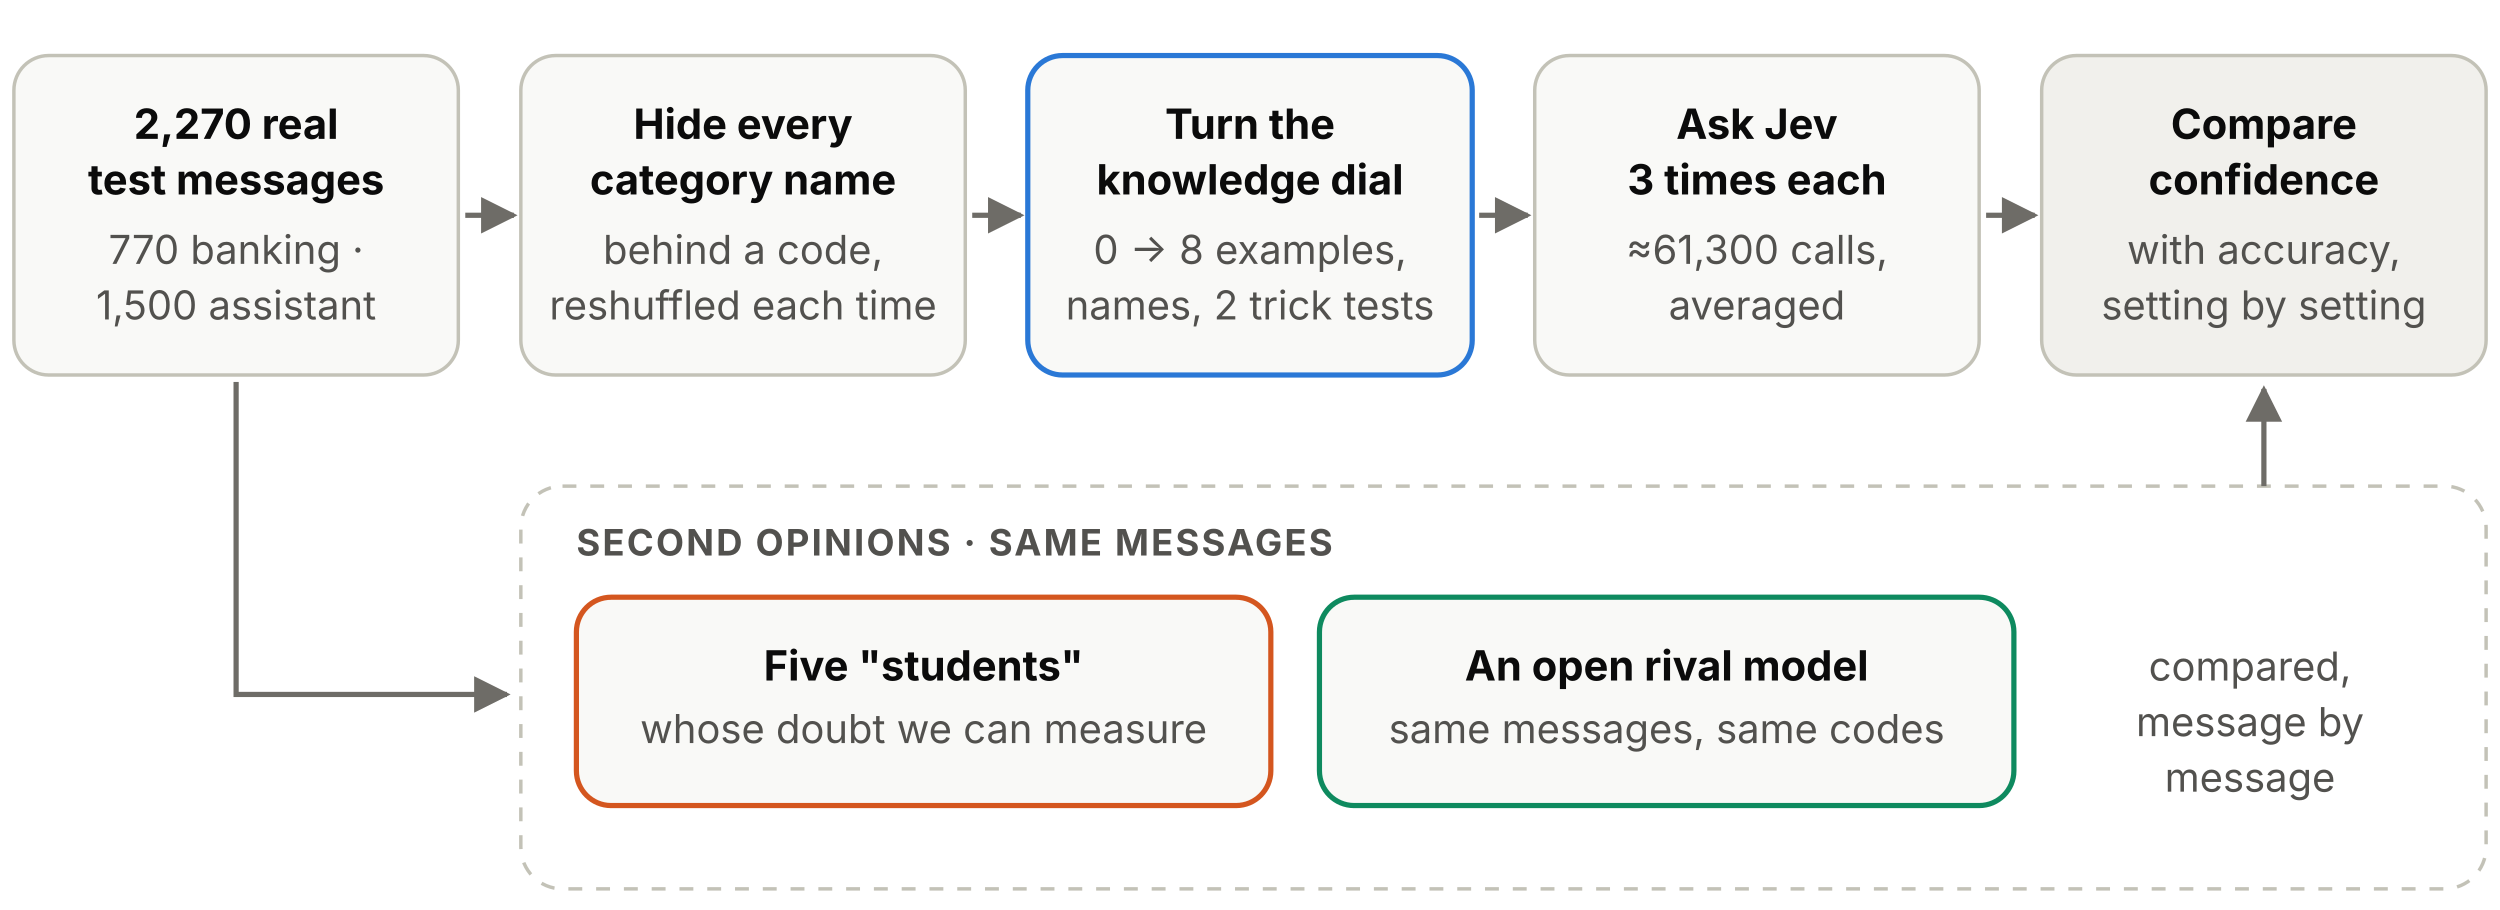
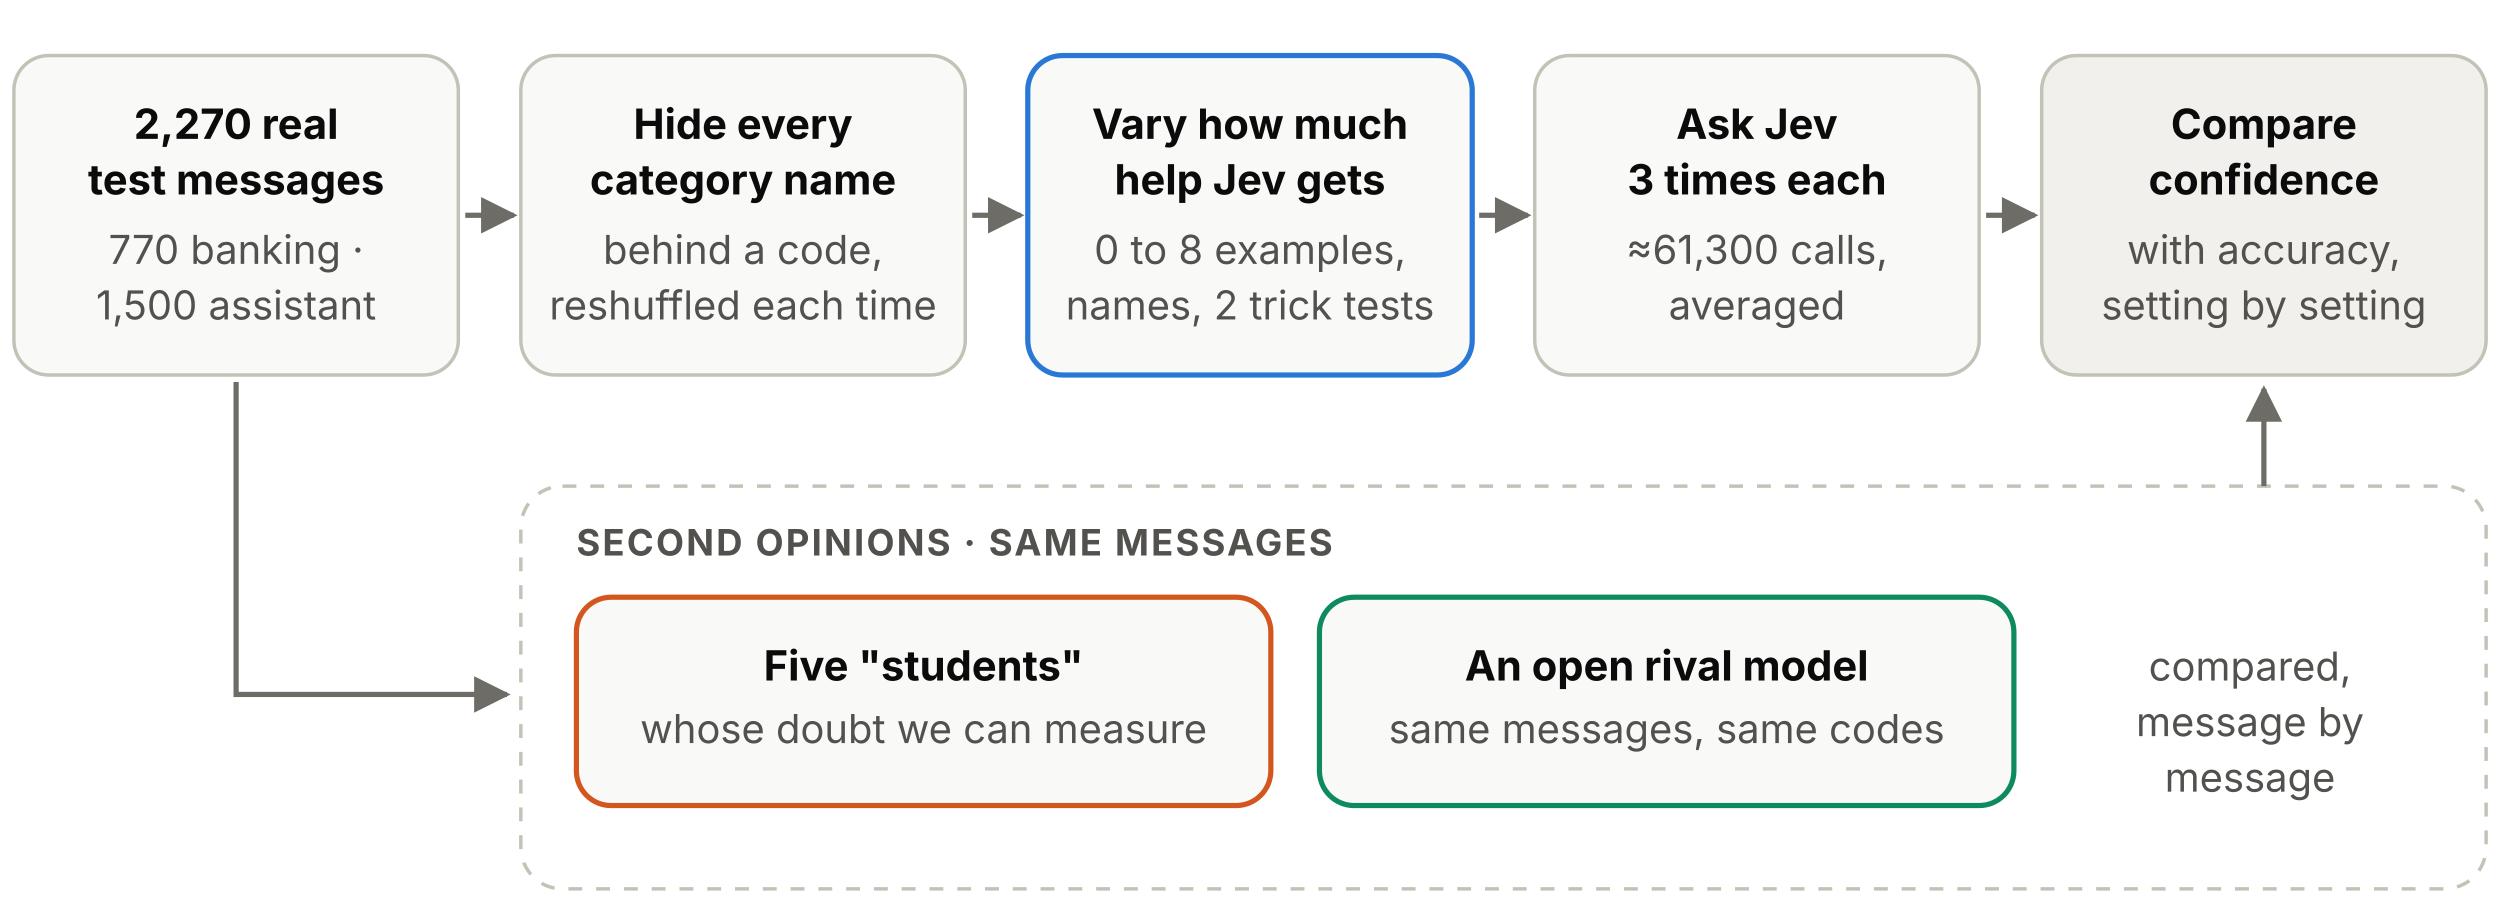
- <svg xmlns="http://www.w3.org/2000/svg" font-family="system-ui, -apple-system, &quot;Segoe UI&quot;, sans-serif" viewBox="0 0 720 262" role="img" aria-label="Pipeline diagram of the first stage: 2,270 real test messages; category names hidden behind codes reshuffled per message; nine knowledge settings; each asked three times, about 61,300 calls; confidence compared with accuracy in every setting. The same messages also go to a five-student ensemble and to an open rival model, and everything is compared message by message.">
+ <svg xmlns="http://www.w3.org/2000/svg" font-family="system-ui, -apple-system, &quot;Segoe UI&quot;, sans-serif" viewBox="0 0 720 262" role="img" aria-label="Pipeline diagram of the first stage: 2,270 real test messages; category names hidden behind codes reshuffled per message; nine settings for how much help Jev gets; each asked three times, about 61,300 calls; confidence compared with accuracy in every setting. The same messages also go to a five-student ensemble and to an open rival model, and everything is compared message by message.">
  <defs>
    <marker id="ah3" viewBox="0 0 10 10" refX="9" refY="5" markerWidth="7" markerHeight="7" orient="auto-start-reverse">
      <path d="M0,0 L10,5 L0,10 z" style="fill:#6e6c67" />
    </marker>
  </defs>
  <g font-size="11.5" style="fill:#0b0b0b">
    <g>
      <rect x="4" y="16" width="128" height="92" rx="10" style="fill:#f9f9f7;stroke:#c3c2b7" />
      <text x="68" y="40" text-anchor="middle" font-weight="700" font-size="12">2,270 real</text>
      <text x="68" y="56" text-anchor="middle" font-weight="700" font-size="12">test messages</text>
      <text x="68" y="76" text-anchor="middle" style="fill:#52514e">770 banking ·</text>
      <text x="68" y="92" text-anchor="middle" style="fill:#52514e">1,500 assistant</text>
    </g>
    <line x1="134" y1="62" x2="148" y2="62" style="stroke:#6e6c67" stroke-width="1.5" marker-end="url(#ah3)" />
    <g>
      <rect x="150" y="16" width="128" height="92" rx="10" style="fill:#f9f9f7;stroke:#c3c2b7" />
      <text x="214" y="40" text-anchor="middle" font-weight="700" font-size="12">Hide every</text>
      <text x="214" y="56" text-anchor="middle" font-weight="700" font-size="12">category name</text>
      <text x="214" y="76" text-anchor="middle" style="fill:#52514e">behind a code,</text>
      <text x="214" y="92" text-anchor="middle" style="fill:#52514e">reshuffled each time</text>
    </g>
    <line x1="280" y1="62" x2="294" y2="62" style="stroke:#6e6c67" stroke-width="1.5" marker-end="url(#ah3)" />
    <g>
      <rect x="296" y="16" width="128" height="92" rx="10" style="fill:#f9f9f7;stroke:#2a78d6" stroke-width="1.5" />
-       <text x="360" y="40" text-anchor="middle" font-weight="700" font-size="12">Turn the</text>
-       <text x="360" y="56" text-anchor="middle" font-weight="700" font-size="12">knowledge dial</text>
-       <text x="360" y="76" text-anchor="middle" style="fill:#52514e">0 → 8 examples,</text>
+       <text x="360" y="40" text-anchor="middle" font-weight="700" font-size="12">Vary how much</text>
+       <text x="360" y="56" text-anchor="middle" font-weight="700" font-size="12">help Jev gets</text>
+       <text x="360" y="76" text-anchor="middle" style="fill:#52514e">0 to 8 examples,</text>
      <text x="360" y="92" text-anchor="middle" style="fill:#52514e">names, 2 trick tests</text>
    </g>
    <line x1="426" y1="62" x2="440" y2="62" style="stroke:#6e6c67" stroke-width="1.5" marker-end="url(#ah3)" />
    <g>
      <rect x="442" y="16" width="128" height="92" rx="10" style="fill:#f9f9f7;stroke:#c3c2b7" />
      <text x="506" y="40" text-anchor="middle" font-weight="700" font-size="12">Ask Jev</text>
      <text x="506" y="56" text-anchor="middle" font-weight="700" font-size="12">3 times each</text>
      <text x="506" y="76" text-anchor="middle" style="fill:#52514e">≈61,300 calls,</text>
      <text x="506" y="92" text-anchor="middle" style="fill:#52514e">averaged</text>
    </g>
    <line x1="572" y1="62" x2="586" y2="62" style="stroke:#6e6c67" stroke-width="1.5" marker-end="url(#ah3)" />
    <g>
      <rect x="588" y="16" width="128" height="92" rx="10" style="fill:#f1f0ec;stroke:#c3c2b7" />
      <text x="652" y="40" text-anchor="middle" font-weight="700" font-size="12">Compare</text>
      <text x="652" y="56" text-anchor="middle" font-weight="700" font-size="12">confidence</text>
      <text x="652" y="76" text-anchor="middle" style="fill:#52514e">with accuracy,</text>
      <text x="652" y="92" text-anchor="middle" style="fill:#52514e">setting by setting</text>
    </g>
    <path d="M68,110 L68,200 L146,200" fill="none" style="stroke:#6e6c67" stroke-width="1.5" marker-end="url(#ah3)" />
    <rect x="150" y="140" width="566" height="116" rx="12" style="fill:none;stroke:#c3c2b7" stroke-dasharray="4 4" />
    <text x="166" y="160" font-size="10.5" font-weight="700" letter-spacing="0.06em" style="fill:#52514e">SECOND OPINIONS · SAME MESSAGES</text>
    <rect x="166" y="172" width="200" height="60" rx="10" style="fill:#f9f9f7;stroke:#d4561f" stroke-width="1.5" />
    <text x="266" y="196" text-anchor="middle" font-weight="700" font-size="12">Five "students"</text>
    <text x="266" y="214" text-anchor="middle" style="fill:#52514e">whose doubt we can measure</text>
    <rect x="380" y="172" width="200" height="60" rx="10" style="fill:#f9f9f7;stroke:#0e8a5f" stroke-width="1.5" />
    <text x="480" y="196" text-anchor="middle" font-weight="700" font-size="12">An open rival model</text>
    <text x="480" y="214" text-anchor="middle" style="fill:#52514e">same messages, same codes</text>
    <line x1="652" y1="140" x2="652" y2="112" style="stroke:#6e6c67" stroke-width="1.5" marker-end="url(#ah3)" />
    <text x="648" y="196" text-anchor="middle" style="fill:#52514e">compared,</text>
    <text x="648" y="212" text-anchor="middle" style="fill:#52514e">message by</text>
    <text x="648" y="228" text-anchor="middle" style="fill:#52514e">message</text>
  </g>
</svg>
